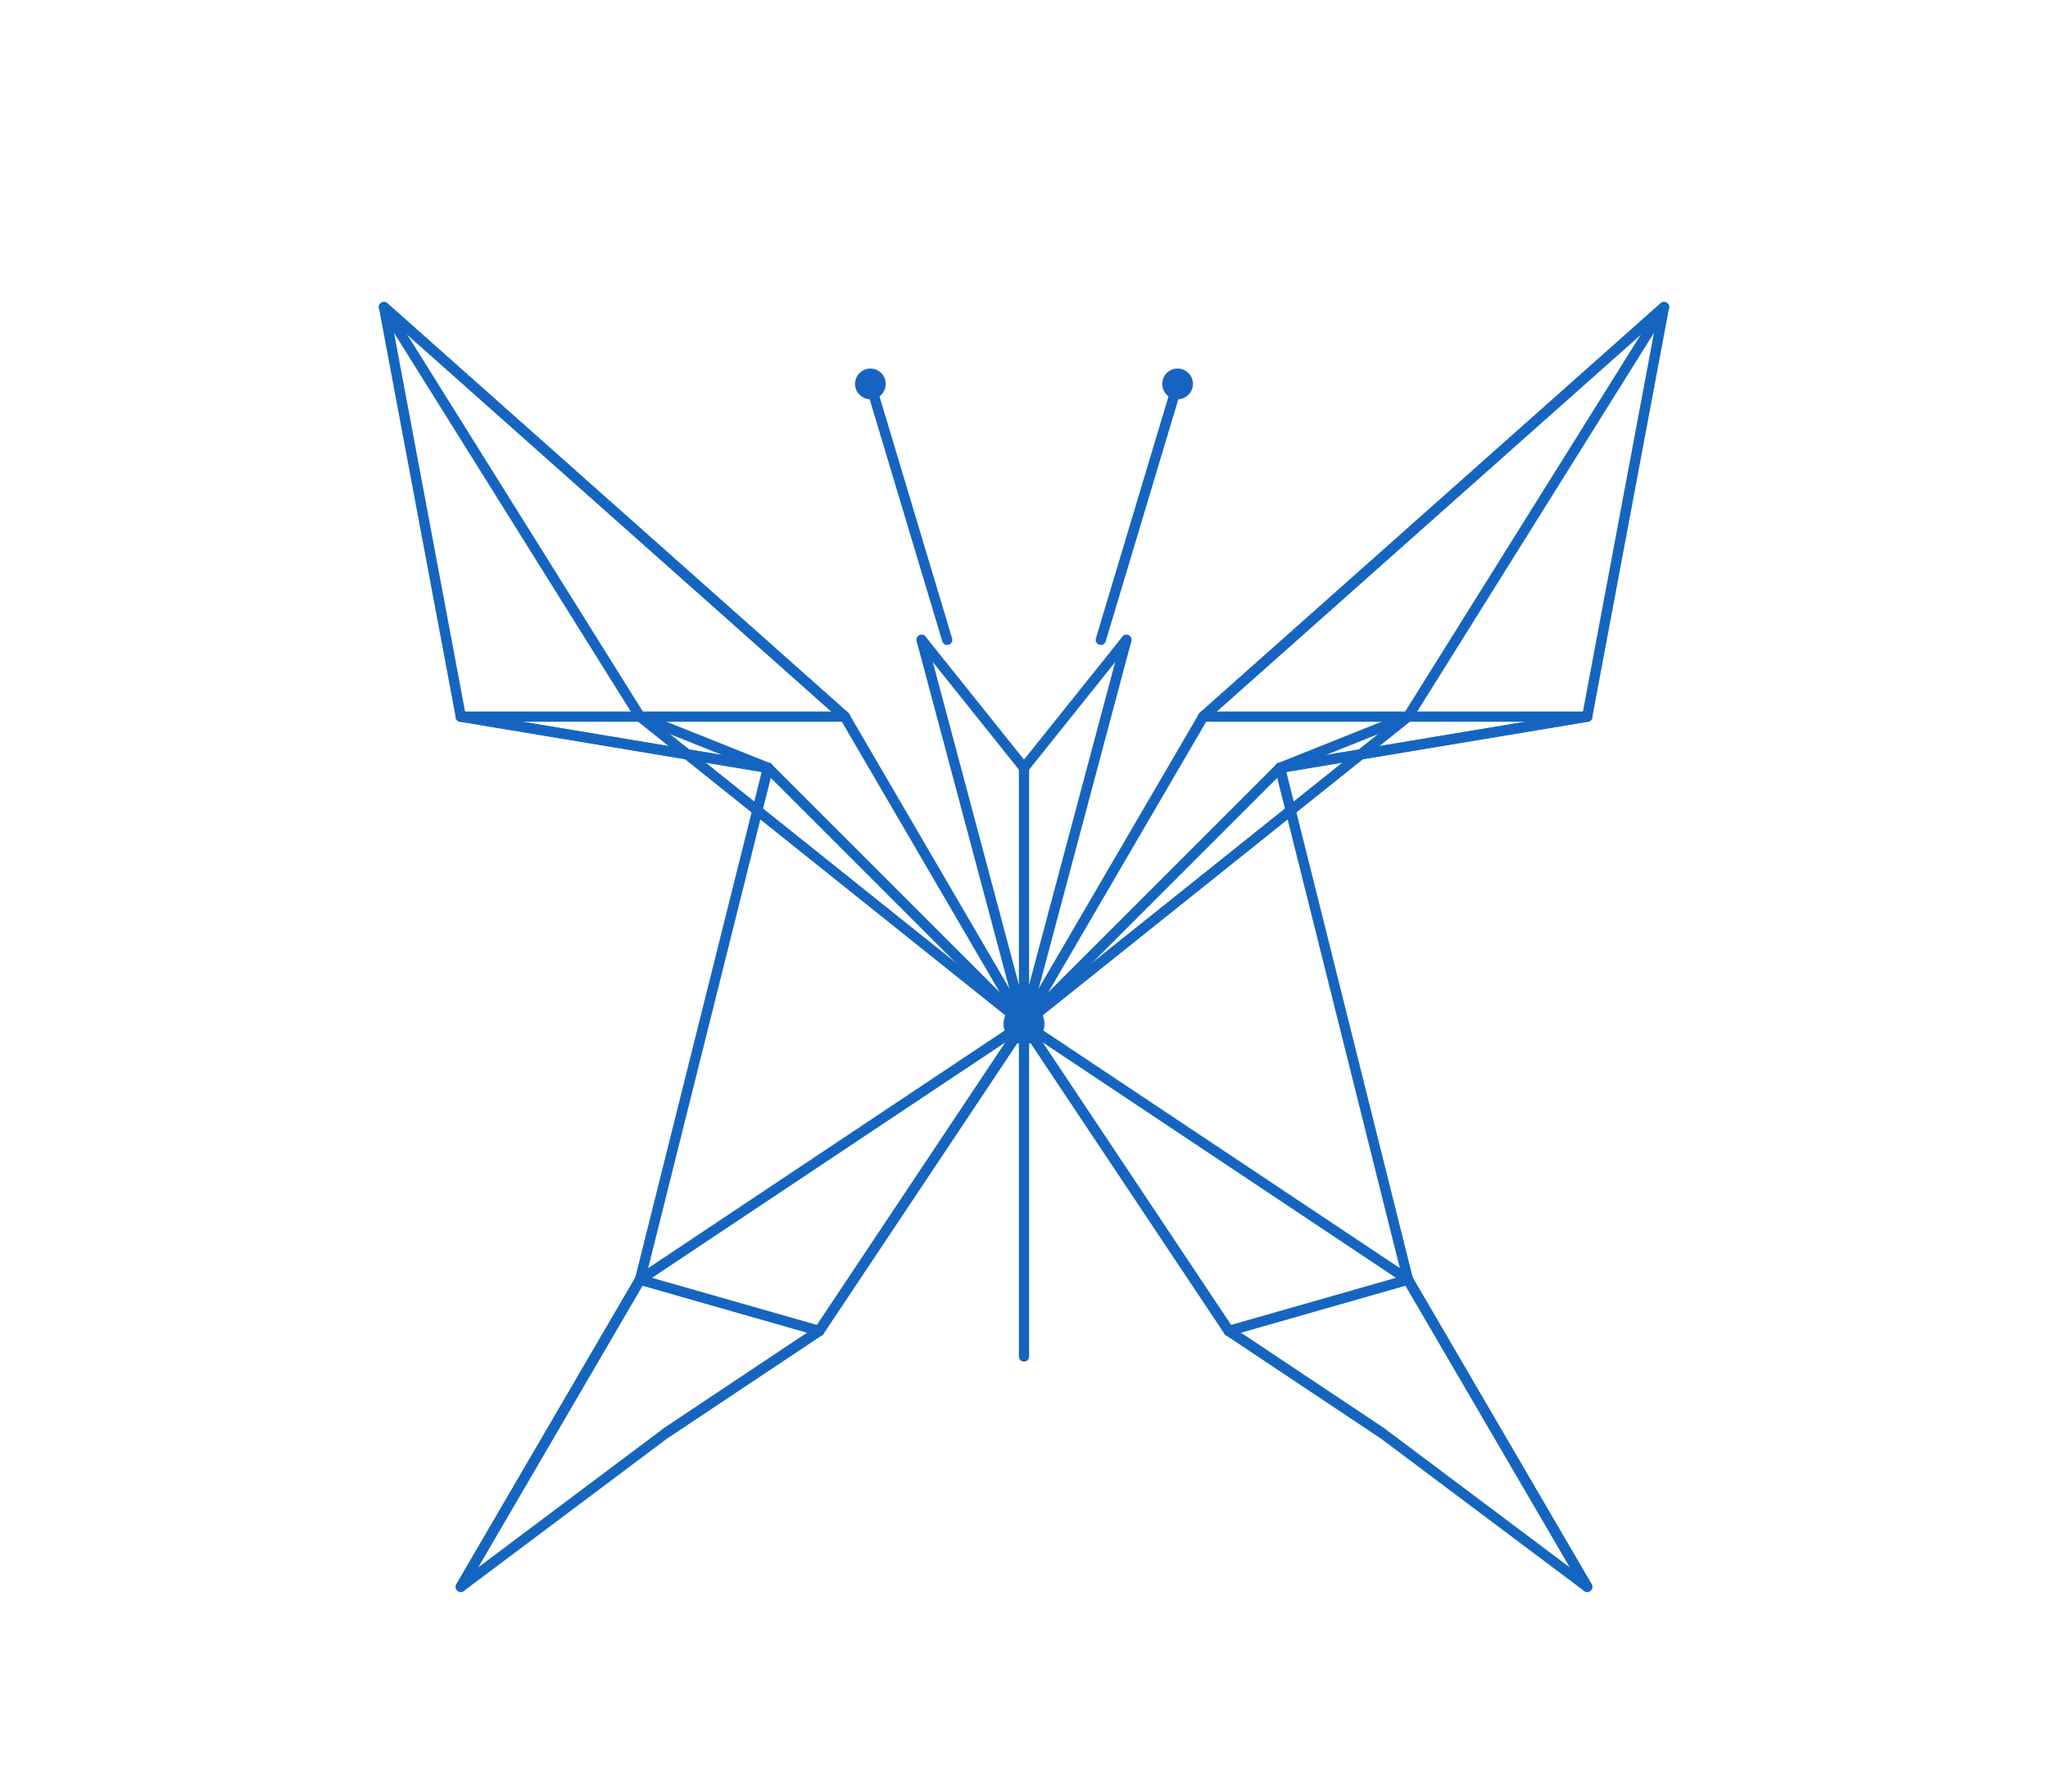
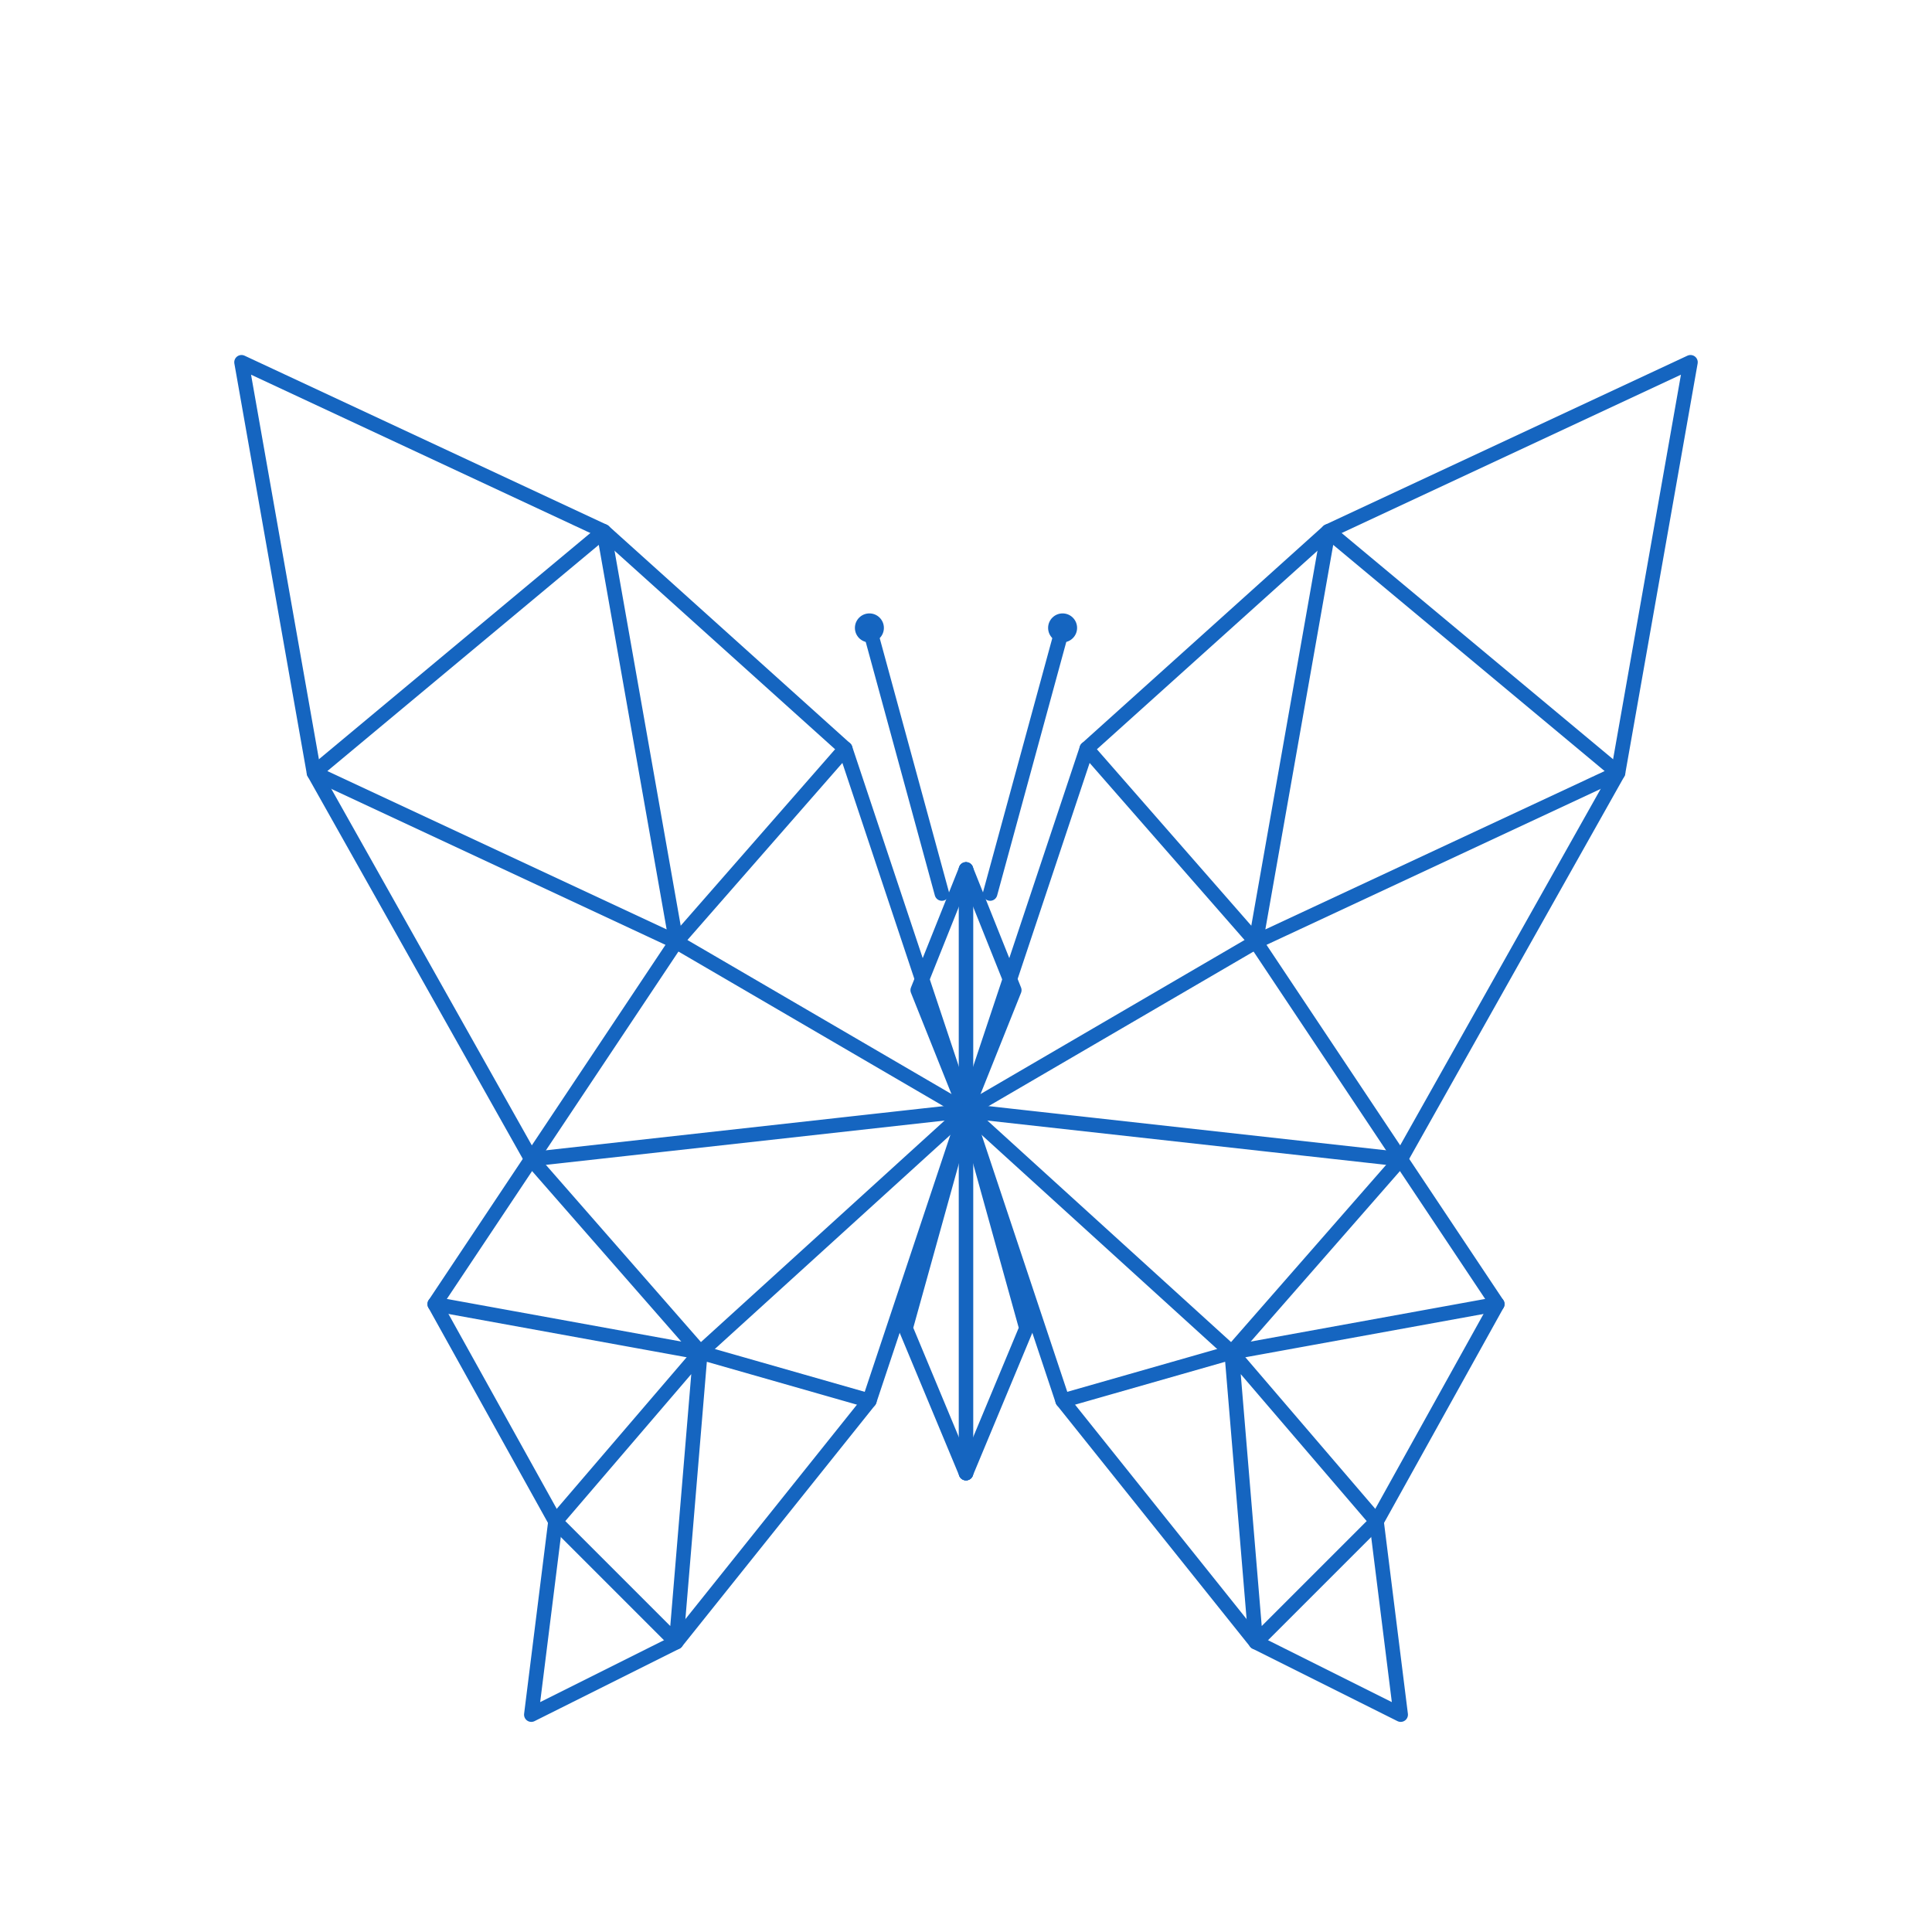
- <svg xmlns="http://www.w3.org/2000/svg" viewBox="0 0 800 700" width="800" height="700">
+ <svg xmlns="http://www.w3.org/2000/svg" viewBox="0 0 800 800" width="100%" height="100%">
  <style>
- .w {
-   fill: none;
-   stroke: #1565C0;
-   stroke-width: 4;
-   stroke-linecap: round;
-   stroke-linejoin: round;
- }
- .n {
-   fill: #1565C0;
- }
- </style>
-   <path class="w" d=" M400 400 L330 280 L150 120 L180 280 L300 300 L250 500 L180 620 L260 560 L320 520 L400 400" />
-   <path class="w" d=" M400 400 L470 280 L650 120 L620 280 L500 300 L550 500 L620 620 L540 560 L480 520 L400 400" />
-   <line class="w" x1="150" y1="120" x2="250" y2="280" />
-   <line class="w" x1="150" y1="120" x2="330" y2="280" />
-   <line class="w" x1="180" y1="280" x2="330" y2="280" />
-   <line class="w" x1="250" y1="280" x2="300" y2="300" />
-   <line class="w" x1="180" y1="280" x2="300" y2="300" />
-   <line class="w" x1="250" y1="280" x2="400" y2="400" />
-   <line class="w" x1="300" y1="300" x2="400" y2="400" />
-   <line class="w" x1="250" y1="500" x2="320" y2="520" />
-   <line class="w" x1="250" y1="500" x2="180" y2="620" />
-   <line class="w" x1="320" y1="520" x2="260" y2="560" />
-   <line class="w" x1="250" y1="500" x2="400" y2="400" />
-   <line class="w" x1="320" y1="520" x2="400" y2="400" />
-   <line class="w" x1="650" y1="120" x2="550" y2="280" />
-   <line class="w" x1="650" y1="120" x2="470" y2="280" />
-   <line class="w" x1="620" y1="280" x2="470" y2="280" />
-   <line class="w" x1="550" y1="280" x2="500" y2="300" />
-   <line class="w" x1="620" y1="280" x2="500" y2="300" />
-   <line class="w" x1="550" y1="280" x2="400" y2="400" />
-   <line class="w" x1="500" y1="300" x2="400" y2="400" />
-   <line class="w" x1="550" y1="500" x2="480" y2="520" />
-   <line class="w" x1="550" y1="500" x2="620" y2="620" />
-   <line class="w" x1="480" y1="520" x2="540" y2="560" />
-   <line class="w" x1="550" y1="500" x2="400" y2="400" />
-   <line class="w" x1="480" y1="520" x2="400" y2="400" />
-   <line class="w" x1="400" y1="300" x2="400" y2="530" />
-   <line class="w" x1="360" y1="250" x2="400" y2="300" />
-   <line class="w" x1="440" y1="250" x2="400" y2="300" />
-   <line class="w" x1="360" y1="250" x2="400" y2="400" />
-   <line class="w" x1="440" y1="250" x2="400" y2="400" />
-   <line class="w" x1="370" y1="250" x2="340" y2="150" />
-   <line class="w" x1="430" y1="250" x2="460" y2="150" />
-   <circle class="n" cx="340" cy="150" r="6" />
-   <circle class="n" cx="460" cy="150" r="6" />
-   <circle class="n" cx="400" cy="400" r="8" />
+     .line {
+       fill: none;
+       stroke: #1565C0; /* Deep geometric blue */
+       stroke-width: 6;
+       stroke-linecap: round;
+       stroke-linejoin: round;
+     }
+     .dot {
+       fill: #1565C0;
+     }
+   </style>
+   <line class="line" x1="400" y1="360" x2="400" y2="610" />
+   <g id="right-half">
+     <path class="line" d="M 400 360 L 420 410 L 400 460 L 425 550 L 400 610" />
+     <line class="line" x1="410" y1="370" x2="440" y2="260" />
+     <circle class="dot" cx="440" cy="260" r="6" />
+     <path class="line" d="M 400 460 L 450 310 L 550 220 L 700 150 L 670 320 L 580 480 Z" />
+     <path class="line" d="M 400 460 L 520 390 L 450 310" />
+     <path class="line" d="M 520 390 L 550 220 L 670 320 L 520 390 L 580 480" />
+     <path class="line" d="M 580 480 L 620 540 L 570 630 L 580 710 L 520 680 L 440 580 L 400 460" />
+     <path class="line" d="M 400 460 L 510 560 L 580 480" />
+     <path class="line" d="M 510 560 L 620 540" />
+     <path class="line" d="M 510 560 L 570 630 L 520 680 L 510 560 L 440 580" />
+   </g>
+   <use href="#right-half" transform="translate(800, 0) scale(-1, 1)" />
</svg>
